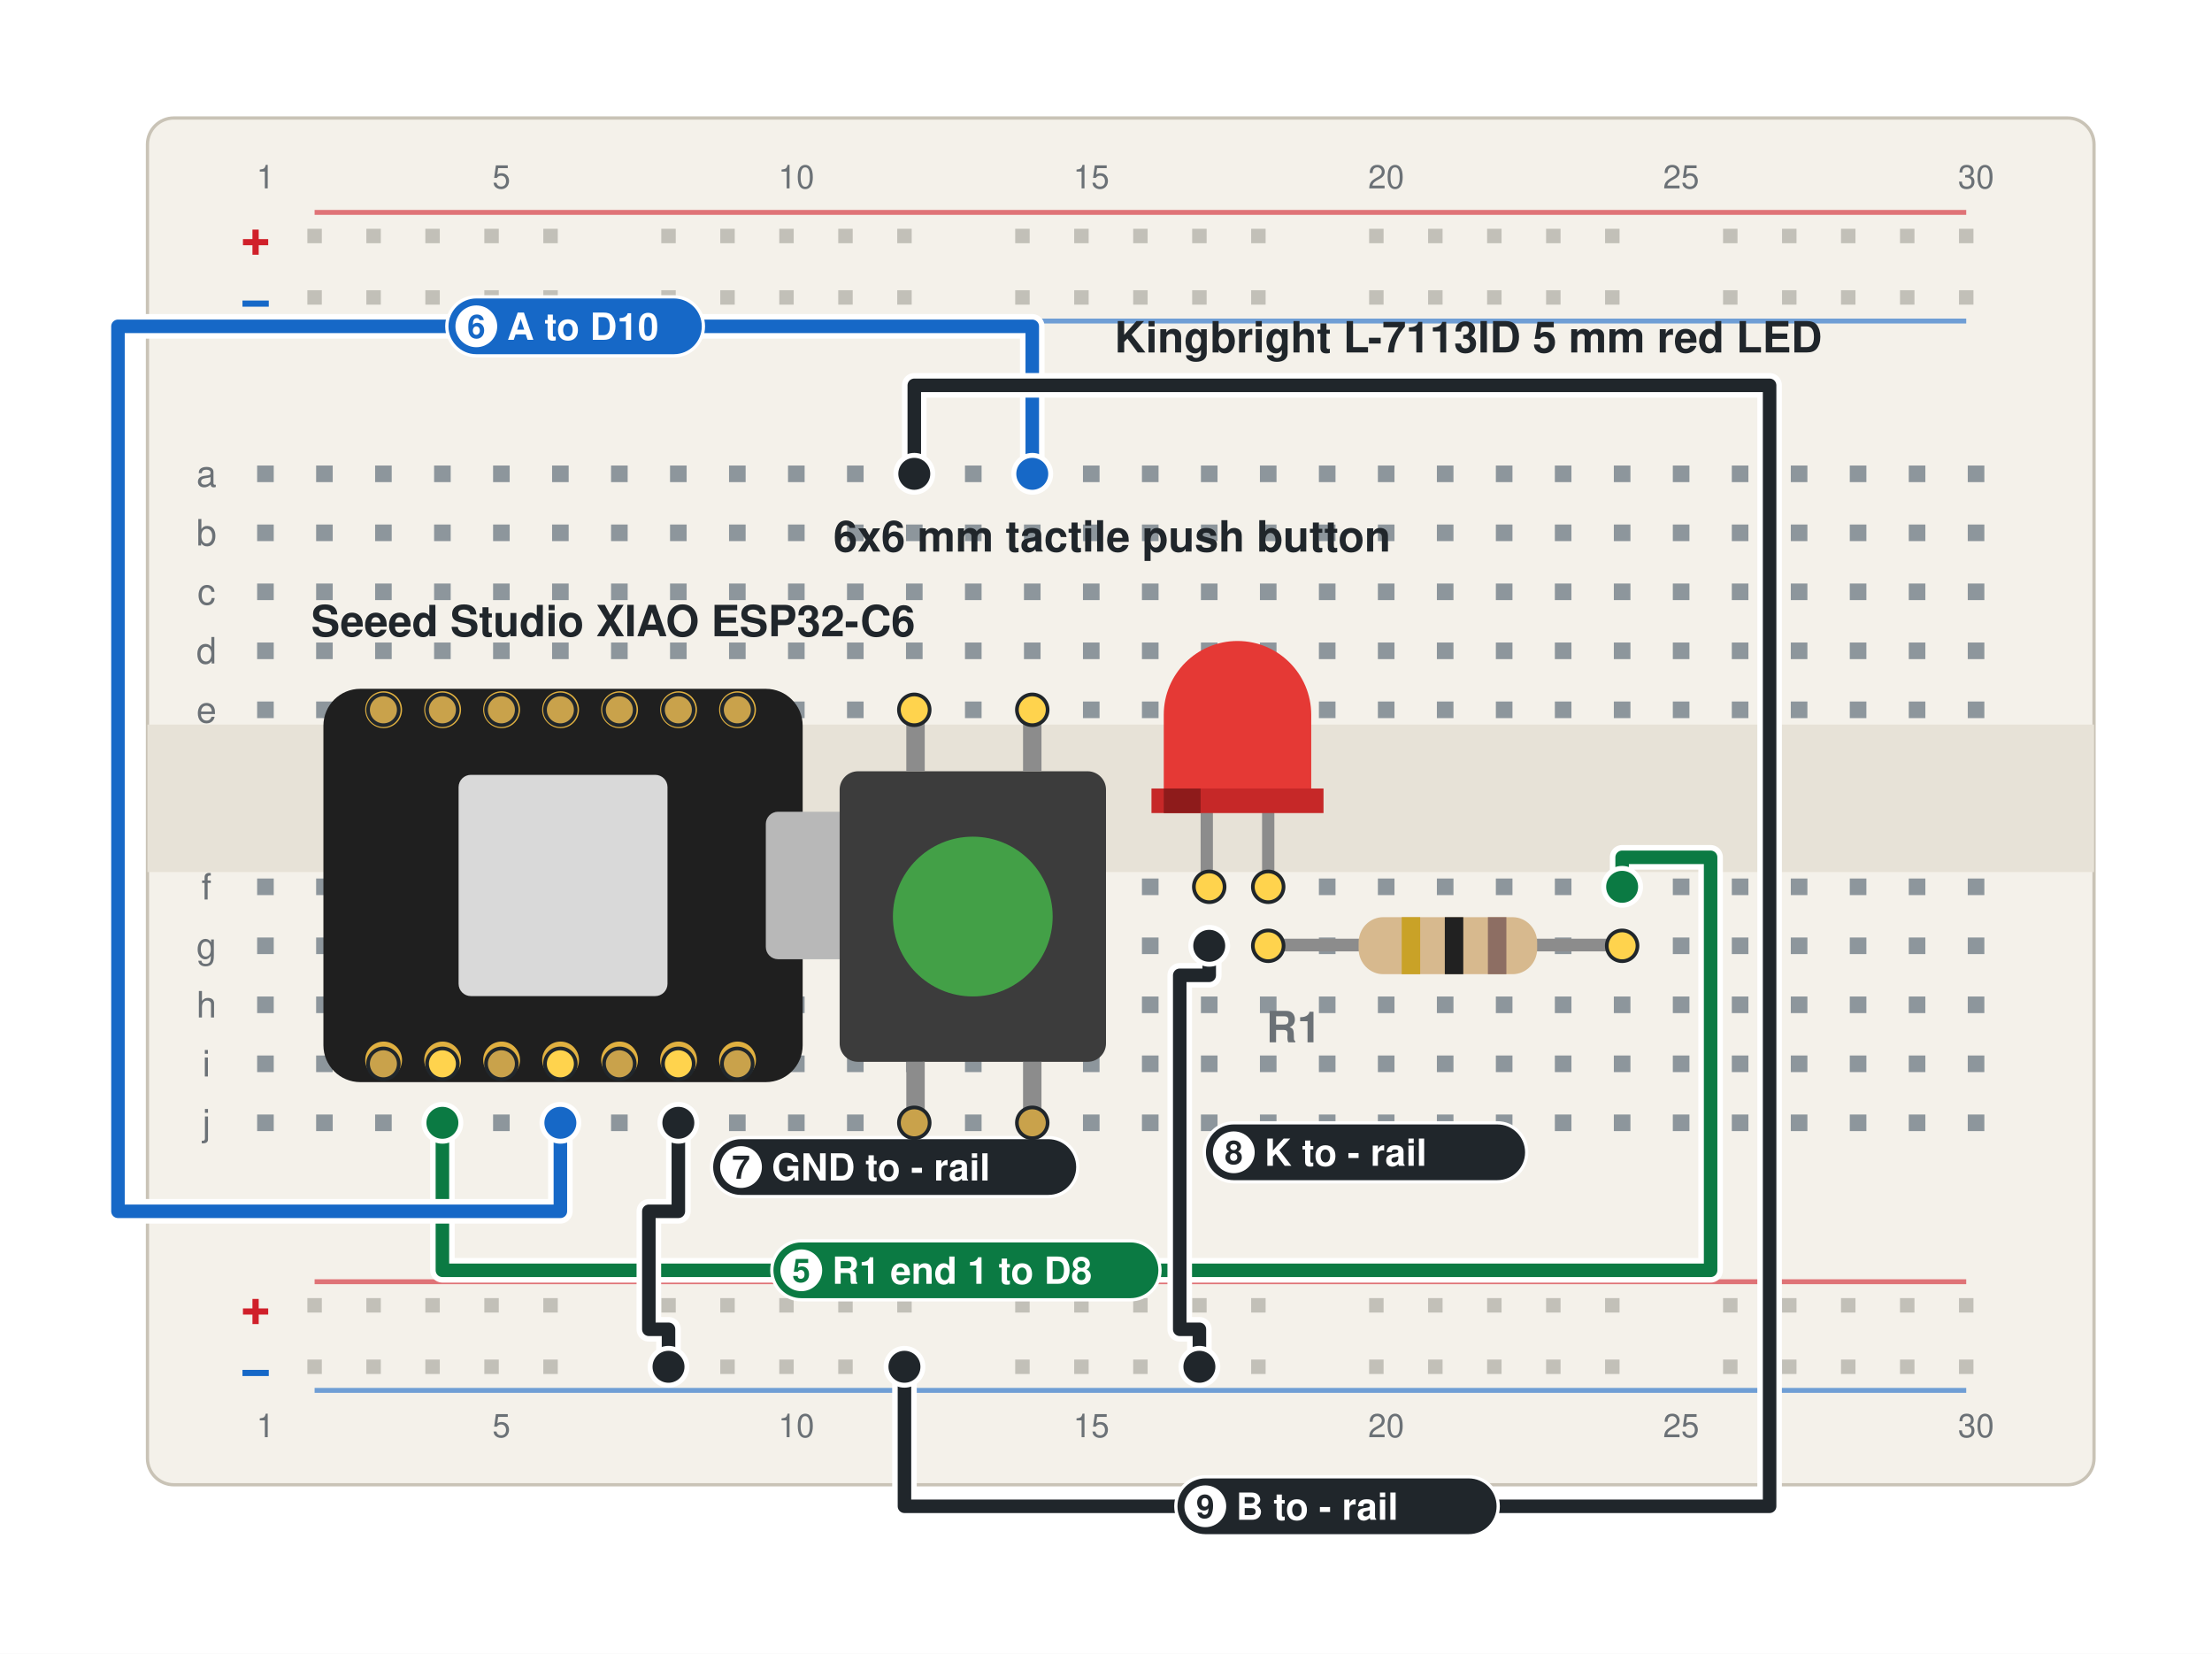
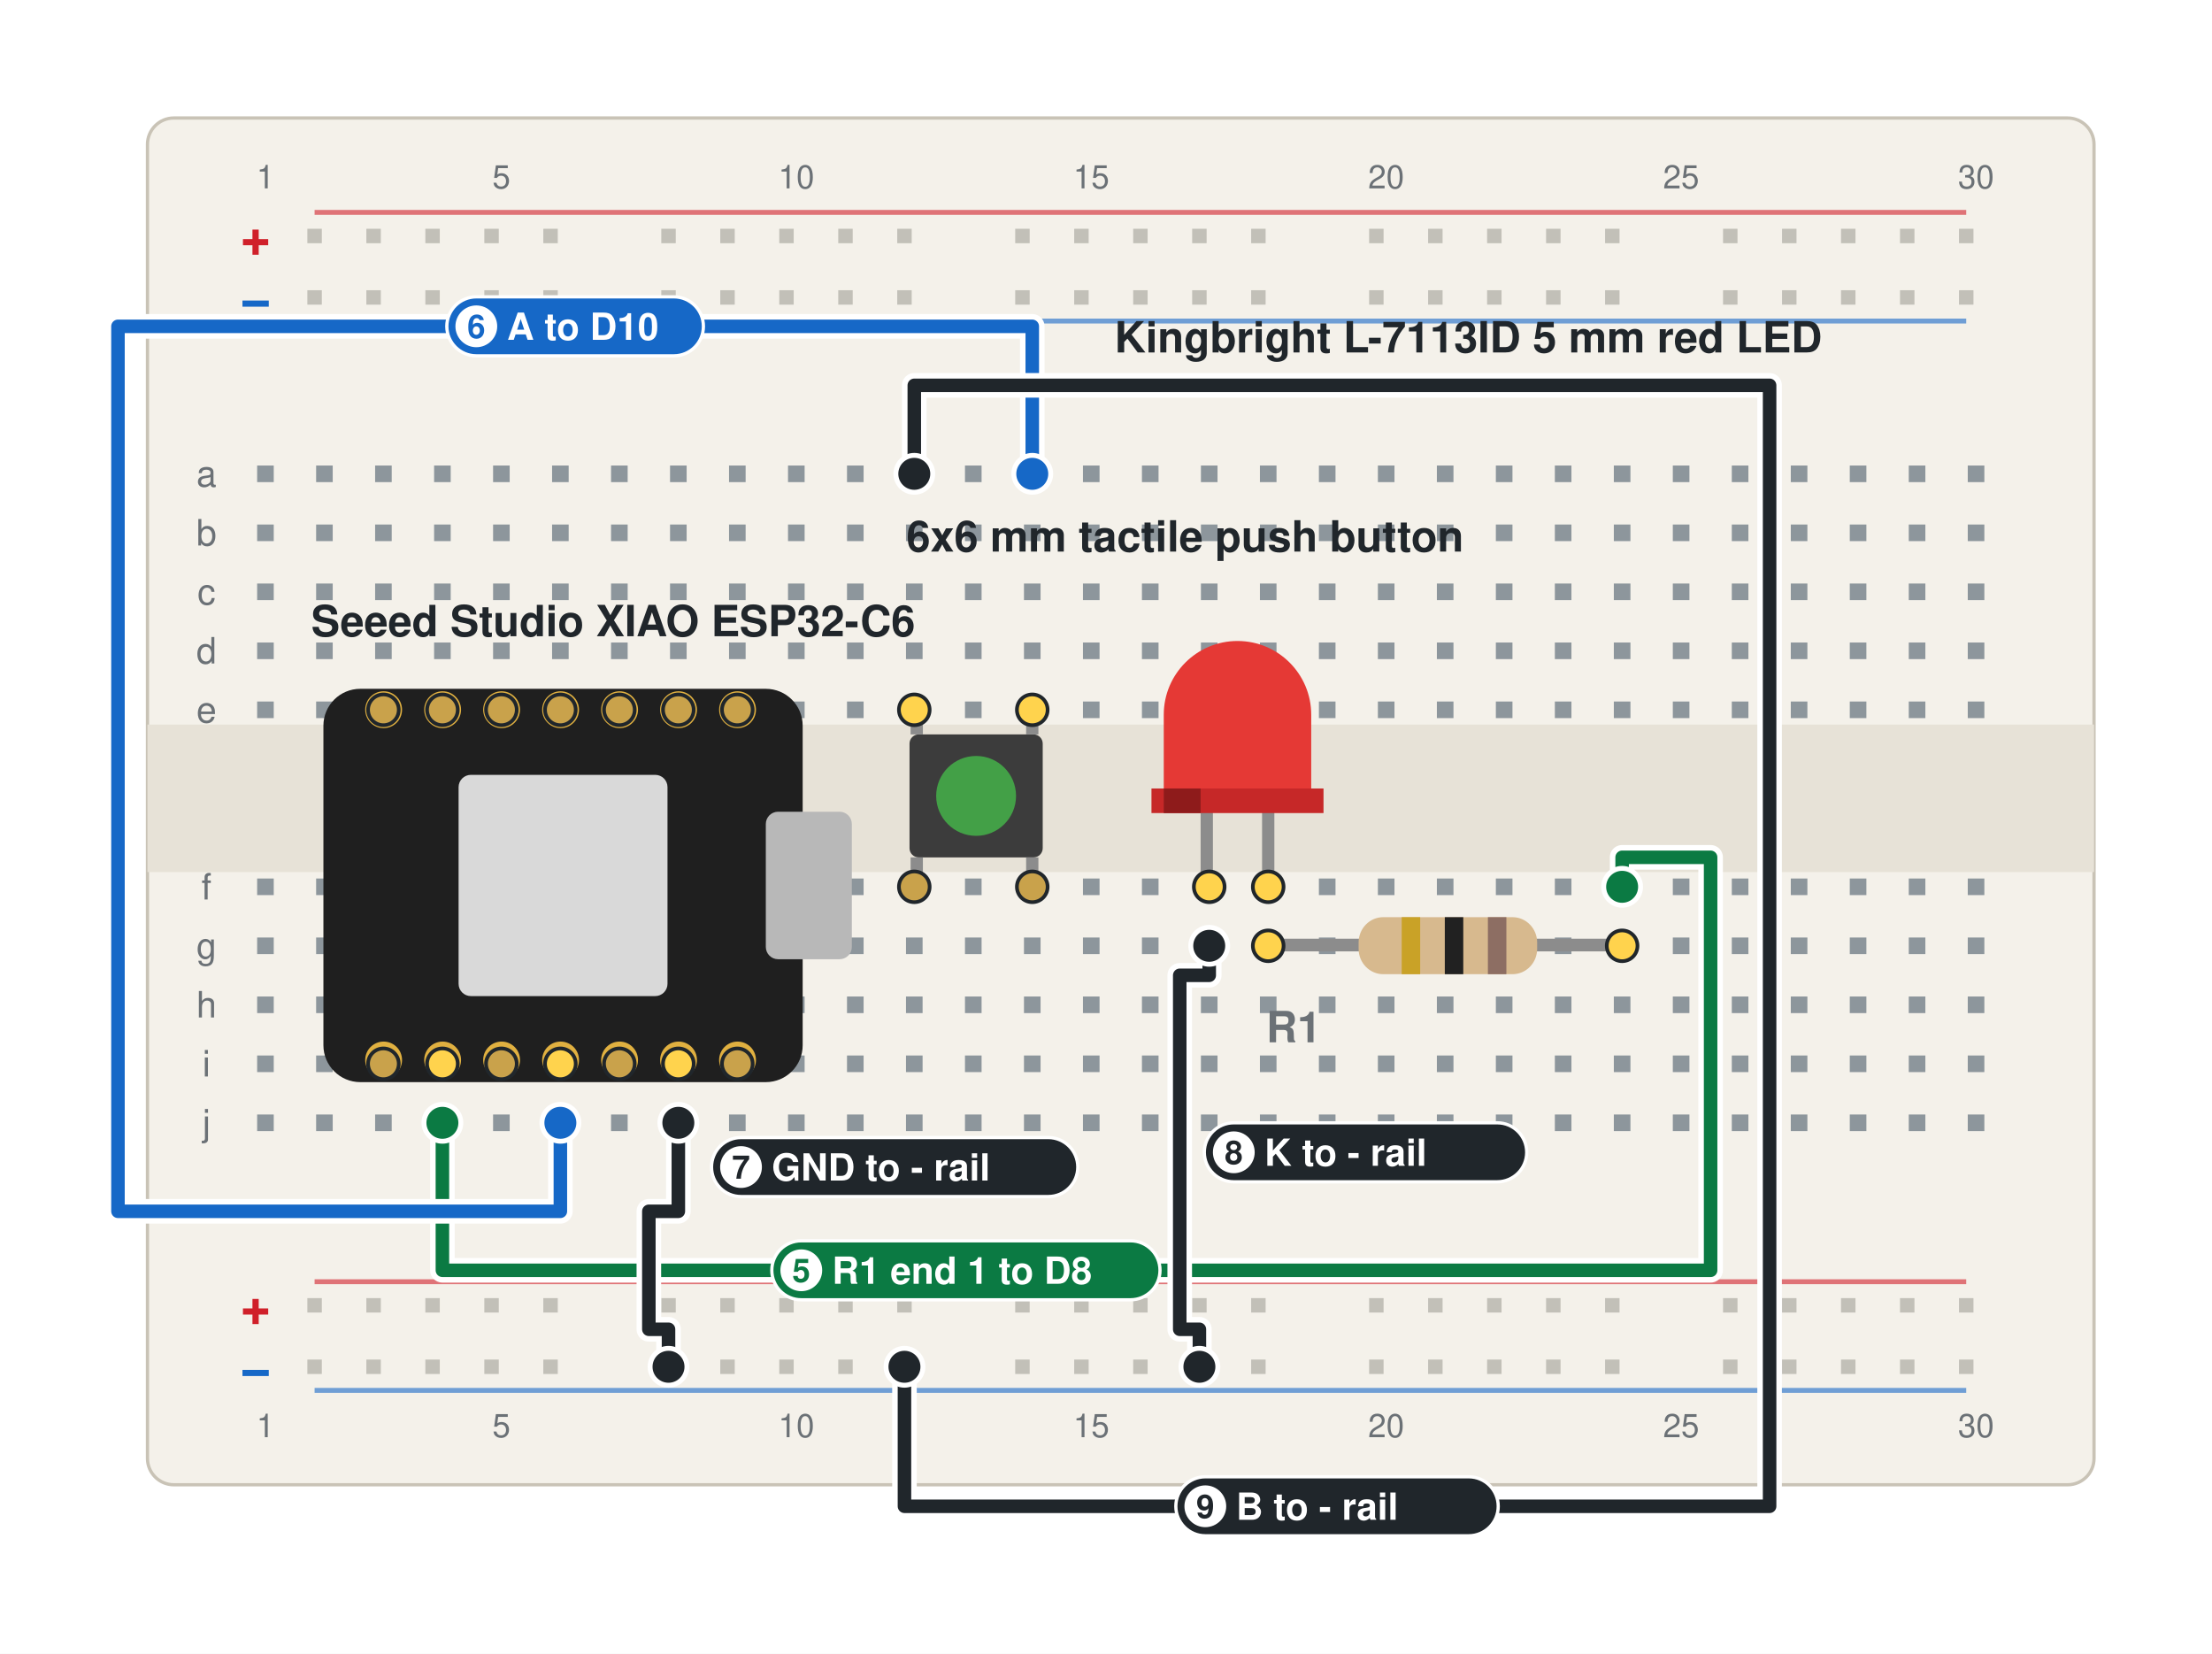
<svg xmlns="http://www.w3.org/2000/svg" width="360" height="269.1" viewBox="-17.2 -26.1 360 269.1" font-family="Helvetica,Arial,sans-serif">
  <rect x="-17.2" y="-26.1" width="360" height="269.1" fill="#ffffff" />
  <rect x="6.8" y="-6.9" width="316.8" height="222.4" rx="4.3" fill="#f4f1ea" stroke="#c9c3b6" stroke-width="0.53" />
  <rect x="6.8" y="91.8" width="316.8" height="24" fill="#e7e2d7" />
  <path d="M26 51h0M26 60.6h0M26 70.2h0M26 79.8h0M26 89.4h0M26 118.2h0M26 127.8h0M26 137.4h0M26 147h0M26 156.6h0M35.6 51h0M35.6 60.6h0M35.6 70.2h0M35.6 79.8h0M35.6 89.4h0M35.6 118.2h0M35.6 127.8h0M35.6 137.4h0M35.6 147h0M35.6 156.6h0M45.2 51h0M45.2 60.6h0M45.2 70.2h0M45.2 79.8h0M45.2 89.4h0M45.2 118.2h0M45.2 127.8h0M45.2 137.4h0M45.2 147h0M45.2 156.6h0M54.8 51h0M54.8 60.6h0M54.8 70.2h0M54.8 79.8h0M54.8 89.4h0M54.8 118.2h0M54.8 127.8h0M54.8 137.4h0M54.8 147h0M54.8 156.6h0M64.4 51h0M64.4 60.6h0M64.4 70.2h0M64.4 79.8h0M64.4 89.4h0M64.4 118.2h0M64.4 127.8h0M64.4 137.4h0M64.4 147h0M64.4 156.6h0M74 51h0M74 60.6h0M74 70.2h0M74 79.8h0M74 89.4h0M74 118.2h0M74 127.8h0M74 137.4h0M74 147h0M74 156.6h0M83.6 51h0M83.6 60.6h0M83.6 70.2h0M83.6 79.8h0M83.6 89.4h0M83.6 118.2h0M83.6 127.8h0M83.6 137.4h0M83.6 147h0M83.6 156.6h0M93.2 51h0M93.2 60.6h0M93.2 70.2h0M93.2 79.8h0M93.2 89.4h0M93.2 118.2h0M93.2 127.8h0M93.2 137.4h0M93.2 147h0M93.2 156.6h0M102.8 51h0M102.8 60.6h0M102.8 70.2h0M102.8 79.8h0M102.8 89.4h0M102.8 118.2h0M102.8 127.8h0M102.8 137.4h0M102.8 147h0M102.8 156.6h0M112.4 51h0M112.4 60.6h0M112.4 70.2h0M112.4 79.8h0M112.4 89.4h0M112.4 118.2h0M112.4 127.8h0M112.4 137.4h0M112.4 147h0M112.4 156.6h0M122 51h0M122 60.6h0M122 70.2h0M122 79.8h0M122 89.4h0M122 118.2h0M122 127.8h0M122 137.4h0M122 147h0M122 156.6h0M131.6 51h0M131.6 60.6h0M131.6 70.2h0M131.6 79.8h0M131.6 89.4h0M131.6 118.2h0M131.6 127.8h0M131.6 137.4h0M131.6 147h0M131.6 156.6h0M141.2 51h0M141.2 60.6h0M141.2 70.2h0M141.2 79.8h0M141.2 89.4h0M141.2 118.2h0M141.2 127.8h0M141.2 137.4h0M141.2 147h0M141.2 156.6h0M150.8 51h0M150.8 60.6h0M150.8 70.2h0M150.8 79.8h0M150.8 89.4h0M150.8 118.2h0M150.8 127.8h0M150.8 137.4h0M150.8 147h0M150.8 156.6h0M160.4 51h0M160.4 60.6h0M160.4 70.2h0M160.4 79.8h0M160.4 89.4h0M160.4 118.2h0M160.4 127.8h0M160.4 137.4h0M160.4 147h0M160.4 156.6h0M170 51h0M170 60.6h0M170 70.2h0M170 79.8h0M170 89.4h0M170 118.2h0M170 127.8h0M170 137.4h0M170 147h0M170 156.6h0M179.6 51h0M179.6 60.6h0M179.6 70.2h0M179.6 79.8h0M179.6 89.4h0M179.6 118.2h0M179.6 127.8h0M179.6 137.4h0M179.6 147h0M179.6 156.6h0M189.2 51h0M189.2 60.6h0M189.2 70.2h0M189.2 79.8h0M189.2 89.4h0M189.2 118.2h0M189.2 127.8h0M189.2 137.4h0M189.2 147h0M189.2 156.6h0M198.8 51h0M198.8 60.6h0M198.8 70.2h0M198.8 79.8h0M198.8 89.4h0M198.8 118.2h0M198.8 127.8h0M198.8 137.4h0M198.8 147h0M198.8 156.6h0M208.4 51h0M208.4 60.6h0M208.4 70.2h0M208.4 79.8h0M208.4 89.4h0M208.4 118.2h0M208.4 127.8h0M208.4 137.4h0M208.4 147h0M208.4 156.6h0M218 51h0M218 60.6h0M218 70.2h0M218 79.8h0M218 89.4h0M218 118.2h0M218 127.8h0M218 137.4h0M218 147h0M218 156.6h0M227.6 51h0M227.6 60.6h0M227.6 70.2h0M227.6 79.8h0M227.6 89.4h0M227.6 118.2h0M227.6 127.8h0M227.6 137.4h0M227.6 147h0M227.6 156.6h0M237.2 51h0M237.2 60.6h0M237.2 70.2h0M237.2 79.8h0M237.2 89.4h0M237.2 118.2h0M237.2 127.8h0M237.2 137.4h0M237.2 147h0M237.2 156.6h0M246.8 51h0M246.8 60.6h0M246.8 70.2h0M246.8 79.8h0M246.8 89.4h0M246.8 118.2h0M246.8 127.8h0M246.8 137.4h0M246.8 147h0M246.8 156.6h0M256.4 51h0M256.4 60.6h0M256.4 70.2h0M256.4 79.8h0M256.4 89.4h0M256.4 118.2h0M256.4 127.8h0M256.4 137.4h0M256.4 147h0M256.4 156.6h0M266 51h0M266 60.6h0M266 70.2h0M266 79.8h0M266 89.4h0M266 118.2h0M266 127.8h0M266 137.4h0M266 147h0M266 156.6h0M275.6 51h0M275.6 60.6h0M275.6 70.2h0M275.6 79.8h0M275.6 89.4h0M275.6 118.2h0M275.6 127.8h0M275.6 137.4h0M275.6 147h0M275.6 156.6h0M285.2 51h0M285.2 60.6h0M285.2 70.2h0M285.2 79.8h0M285.2 89.4h0M285.2 118.2h0M285.2 127.8h0M285.2 137.4h0M285.2 147h0M285.2 156.6h0M294.8 51h0M294.8 60.6h0M294.8 70.2h0M294.8 79.8h0M294.8 89.4h0M294.8 118.2h0M294.8 127.8h0M294.8 137.4h0M294.8 147h0M294.8 156.6h0M304.4 51h0M304.4 60.6h0M304.4 70.2h0M304.4 79.8h0M304.4 89.4h0M304.4 118.2h0M304.4 127.8h0M304.4 137.4h0M304.4 147h0M304.4 156.6h0" stroke="#8d969c" stroke-width="2.7" stroke-linecap="square" />
  <path d="M34 12.3h0M43.6 12.3h0M53.2 12.3h0M62.8 12.3h0M72.4 12.3h0M91.6 12.3h0M101.2 12.3h0M110.8 12.3h0M120.4 12.3h0M130 12.3h0M149.2 12.3h0M158.8 12.3h0M168.4 12.3h0M178 12.3h0M187.6 12.3h0M206.8 12.3h0M216.4 12.3h0M226 12.3h0M235.6 12.3h0M245.2 12.3h0M264.4 12.3h0M274 12.3h0M283.6 12.3h0M293.2 12.3h0M302.8 12.3h0M34 22.3h0M43.6 22.3h0M53.2 22.3h0M62.8 22.3h0M72.4 22.3h0M91.6 22.3h0M101.2 22.3h0M110.8 22.3h0M120.4 22.3h0M130 22.3h0M149.2 22.3h0M158.8 22.3h0M168.4 22.3h0M178 22.3h0M187.6 22.3h0M206.8 22.3h0M216.4 22.3h0M226 22.3h0M235.6 22.3h0M245.2 22.3h0M264.4 22.3h0M274 22.3h0M283.6 22.3h0M293.2 22.3h0M302.8 22.3h0M34 186.3h0M43.6 186.3h0M53.2 186.3h0M62.8 186.3h0M72.4 186.3h0M91.6 186.3h0M101.2 186.3h0M110.8 186.3h0M120.4 186.3h0M130 186.3h0M149.2 186.3h0M158.8 186.3h0M168.4 186.3h0M178 186.3h0M187.6 186.3h0M206.8 186.3h0M216.4 186.3h0M226 186.3h0M235.6 186.3h0M245.2 186.3h0M264.4 186.3h0M274 186.3h0M283.6 186.3h0M293.2 186.3h0M302.8 186.3h0M34 196.3h0M43.6 196.3h0M53.2 196.3h0M62.8 196.3h0M72.4 196.3h0M91.6 196.3h0M101.2 196.3h0M110.8 196.3h0M120.4 196.3h0M130 196.3h0M149.2 196.3h0M158.8 196.3h0M168.4 196.3h0M178 196.3h0M187.6 196.3h0M206.8 196.3h0M216.4 196.3h0M226 196.3h0M235.6 196.3h0M245.2 196.3h0M264.4 196.3h0M274 196.3h0M283.6 196.3h0M293.2 196.3h0M302.8 196.3h0" stroke="#c2c0b8" stroke-width="2.35" stroke-linecap="square" />
  <line x1="34" y1="8.46" x2="302.8" y2="8.46" stroke="#d0202a" stroke-width="0.8" stroke-opacity="0.6" />
  <text x="24.4" y="15.275" fill="#d0202a" font-size="8.5" font-weight="700" text-anchor="middle">+</text>
  <line x1="34" y1="26.14" x2="302.8" y2="26.14" stroke="#1668c7" stroke-width="0.8" stroke-opacity="0.6" />
  <text x="24.4" y="25.275" fill="#1668c7" font-size="8.5" font-weight="700" text-anchor="middle">−</text>
  <line x1="34" y1="182.46" x2="302.8" y2="182.46" stroke="#d0202a" stroke-width="0.8" stroke-opacity="0.6" />
  <text x="24.4" y="189.275" fill="#d0202a" font-size="8.5" font-weight="700" text-anchor="middle">+</text>
  <line x1="34" y1="200.14" x2="302.8" y2="200.14" stroke="#1668c7" stroke-width="0.8" stroke-opacity="0.6" />
  <text x="24.4" y="199.275" fill="#1668c7" font-size="8.5" font-weight="700" text-anchor="middle">−</text>
  <text x="16.4" y="53.065" fill="#6b7176" font-size="5.9" text-anchor="middle">a</text>
  <text x="16.4" y="62.665" fill="#6b7176" font-size="5.9" text-anchor="middle">b</text>
  <text x="16.4" y="72.265" fill="#6b7176" font-size="5.9" text-anchor="middle">c</text>
  <text x="16.4" y="81.865" fill="#6b7176" font-size="5.9" text-anchor="middle">d</text>
  <text x="16.4" y="91.465" fill="#6b7176" font-size="5.9" text-anchor="middle">e</text>
  <text x="16.4" y="120.265" fill="#6b7176" font-size="5.9" text-anchor="middle">f</text>
  <text x="16.4" y="129.865" fill="#6b7176" font-size="5.9" text-anchor="middle">g</text>
  <text x="16.4" y="139.465" fill="#6b7176" font-size="5.9" text-anchor="middle">h</text>
  <text x="16.4" y="149.065" fill="#6b7176" font-size="5.9" text-anchor="middle">i</text>
  <text x="16.4" y="158.665" fill="#6b7176" font-size="5.9" text-anchor="middle">j</text>
  <text x="26" y="4.555" fill="#6b7176" font-size="5.3" text-anchor="middle">1</text>
  <text x="64.4" y="4.555" fill="#6b7176" font-size="5.3" text-anchor="middle">5</text>
  <text x="112.4" y="4.555" fill="#6b7176" font-size="5.3" text-anchor="middle">10</text>
  <text x="160.4" y="4.555" fill="#6b7176" font-size="5.3" text-anchor="middle">15</text>
  <text x="208.4" y="4.555" fill="#6b7176" font-size="5.3" text-anchor="middle">20</text>
  <text x="256.4" y="4.555" fill="#6b7176" font-size="5.3" text-anchor="middle">25</text>
  <text x="304.4" y="4.555" fill="#6b7176" font-size="5.3" text-anchor="middle">30</text>
  <text x="26" y="207.755" fill="#6b7176" font-size="5.3" text-anchor="middle">1</text>
  <text x="64.4" y="207.755" fill="#6b7176" font-size="5.3" text-anchor="middle">5</text>
  <text x="112.4" y="207.755" fill="#6b7176" font-size="5.3" text-anchor="middle">10</text>
  <text x="160.4" y="207.755" fill="#6b7176" font-size="5.3" text-anchor="middle">15</text>
  <text x="208.4" y="207.755" fill="#6b7176" font-size="5.3" text-anchor="middle">20</text>
  <text x="256.4" y="207.755" fill="#6b7176" font-size="5.3" text-anchor="middle">25</text>
  <text x="304.4" y="207.755" fill="#6b7176" font-size="5.3" text-anchor="middle">30</text>
  <g transform="translate(43.435 73.982) rotate(90 34 44)" data-part="board">
    <g transform="scale(1 1) translate(0 0)">
      <rect x="2" y="8" width="64" height="78" rx="6" fill="#1f1f1f" />
      <rect x="22" y="0" width="24" height="14" rx="2" fill="#b8b8b8" />
      <rect x="16" y="30" width="36" height="34" rx="2" fill="#d9d9d9" />
      <g fill="#e0b040">
        <circle cx="5.4" cy="18.6" r="3" />
        <circle cx="5.4" cy="28.2" r="3" />
        <circle cx="5.4" cy="37.8" r="3" />
        <circle cx="5.4" cy="47.4" r="3" />
        <circle cx="5.4" cy="57" r="3" />
        <circle cx="5.4" cy="66.6" r="3" />
        <circle cx="5.4" cy="76.2" r="3" />
        <circle cx="62.4" cy="18.6" r="3" />
        <circle cx="62.4" cy="28.2" r="3" />
        <circle cx="62.4" cy="37.8" r="3" />
        <circle cx="62.4" cy="47.4" r="3" />
        <circle cx="62.4" cy="57" r="3" />
        <circle cx="62.4" cy="66.6" r="3" />
        <circle cx="62.4" cy="76.2" r="3" />
      </g>
    </g>
  </g>
-   <g transform="translate(105.8 98.4) rotate(90 33.5 24.5)" data-part="TactileButton">
+   <g transform="translate(126 90.4) rotate(90 14 13)" data-part="TactileButton">
    <g transform="scale(1 1) translate(0 0)">
-       <rect x="10" y="1" width="47.28" height="43.35" rx="3" fill="#3c3c3c" />
-       <rect x="0" y="11.5" width="10" height="3" fill="#8c8c8c" />
-       <rect x="0" y="30.5" width="10" height="3" fill="#8c8c8c" />
-       <rect x="57.28" y="11.5" width="10" height="3" fill="#8c8c8c" />
-       <rect x="57.28" y="30.5" width="10" height="3" fill="#8c8c8c" />
-       <circle cx="33.64" cy="22.68" r="13" fill="#43a047" />
+       <rect x="4" y="0.5" width="20.017" height="21.677" rx="1.5" fill="#3c3c3c" />
+       <rect x="0" y="1.2" width="4" height="2" fill="#8c8c8c" />
+       <rect x="0" y="20" width="4" height="2" fill="#8c8c8c" />
+       <rect x="24.017" y="1.2" width="4" height="2" fill="#8c8c8c" />
+       <rect x="24.017" y="20" width="4" height="2" fill="#8c8c8c" />
+       <circle cx="14.008" cy="11.34" r="6.5" fill="#43a047" />
    </g>
  </g>
  <g transform="translate(164.2 76.2) rotate(0 20 25)" data-part="LedRed5mm">
    <g transform="scale(1 1) translate(0 0)">
      <rect x="14" y="26" width="2" height="16" fill="#8c8c8c" />
      <rect x="24" y="26" width="2" height="16" fill="#8c8c8c" />
      <path d="M8 28 V14 A12 12 0 0 1 32 14 V28 Z" fill="#e53935" />
      <rect x="6" y="26" width="28" height="4" fill="#c62828" />
      <path d="M8 26 H14 V30 H8 Z" fill="#8e1b1b" />
    </g>
  </g>
  <g transform="translate(189 122.45) rotate(180 29.5 5.5)" data-part="R1">
    <g transform="scale(1.002 1.031) translate(0 0)">
      <rect x="0" y="4.6" width="59" height="2" fill="#8c8c8c" />
      <rect x="15" y="1" width="29" height="9" rx="4" fill="#d7b98e" />
      <rect x="20" y="1" width="3" height="9" fill="#8d6e63" />
      <rect x="27" y="1" width="3" height="9" fill="#212121" />
      <rect x="34" y="1" width="3" height="9" fill="#c9a227" />
    </g>
  </g>
  <g class="wire" data-step="5">
    <path d="M54.8 156.6L54.8 180.6L261.2 180.6L261.2 113.4L246.8 113.4L246.8 118.2" fill="none" stroke="#ffffff" stroke-width="4" stroke-linecap="round" stroke-linejoin="round" />
    <path d="M54.8 156.6L54.8 180.6L261.2 180.6L261.2 113.4L246.8 113.4L246.8 118.2" fill="none" stroke="#0b7a43" stroke-width="2.2" stroke-linecap="round" stroke-linejoin="round" />
    <circle cx="54.8" cy="156.6" r="3" fill="#0b7a43" stroke="#ffffff" stroke-width="0.8" />
    <circle cx="246.8" cy="118.2" r="3" fill="#0b7a43" stroke="#ffffff" stroke-width="0.8" />
    <g class="pill">
      <rect x="108.41" y="175.8" width="63.18" height="9.6" rx="4.8" fill="#0b7a43" stroke="#ffffff" stroke-width="0.53" />
      <circle cx="113.21" cy="180.6" r="3.4" fill="#ffffff" />
      <text x="113.21" y="182.5" fill="#0b7a43" font-size="5.3" font-weight="800" text-anchor="middle">5</text>
      <text x="118.21" y="182.8" fill="#ffffff" font-size="6.1" font-weight="700">R1 end 1 to D8</text>
    </g>
  </g>
  <g class="wire" data-step="6">
    <path d="M74 156.6L74 171L2 171L2 27L150.8 27L150.8 51" fill="none" stroke="#ffffff" stroke-width="4" stroke-linecap="round" stroke-linejoin="round" />
    <path d="M74 156.6L74 171L2 171L2 27L150.8 27L150.8 51" fill="none" stroke="#1668c7" stroke-width="2.2" stroke-linecap="round" stroke-linejoin="round" />
    <circle cx="74" cy="156.6" r="3" fill="#1668c7" stroke="#ffffff" stroke-width="0.8" />
    <circle cx="150.8" cy="51" r="3" fill="#1668c7" stroke="#ffffff" stroke-width="0.8" />
    <g class="pill">
      <rect x="55.52" y="22.2" width="41.76" height="9.6" rx="4.8" fill="#1668c7" stroke="#ffffff" stroke-width="0.53" />
      <circle cx="60.32" cy="27" r="3.4" fill="#ffffff" />
      <text x="60.32" y="28.9" fill="#1668c7" font-size="5.3" font-weight="800" text-anchor="middle">6</text>
      <text x="65.32" y="29.2" fill="#ffffff" font-size="6.1" font-weight="700">A to D10</text>
    </g>
  </g>
  <g class="wire" data-step="7">
    <path d="M93.2 156.6L93.2 171L88.4 171L88.4 190.2L91.6 190.2L91.6 196.3" fill="none" stroke="#ffffff" stroke-width="4" stroke-linecap="round" stroke-linejoin="round" />
    <path d="M93.2 156.6L93.2 171L88.4 171L88.4 190.2L91.6 190.2L91.6 196.3" fill="none" stroke="#20262b" stroke-width="2.2" stroke-linecap="round" stroke-linejoin="round" />
    <circle cx="93.2" cy="156.6" r="3" fill="#20262b" stroke="#ffffff" stroke-width="0.8" />
    <circle cx="91.6" cy="196.3" r="3" fill="#20262b" stroke="#ffffff" stroke-width="0.8" />
    <g class="pill">
      <rect x="98.6" y="159" width="59.61" height="9.6" rx="4.8" fill="#20262b" stroke="#ffffff" stroke-width="0.53" />
      <circle cx="103.4" cy="163.8" r="3.4" fill="#ffffff" />
      <text x="103.4" y="165.7" fill="#20262b" font-size="5.3" font-weight="800" text-anchor="middle">7</text>
      <text x="108.4" y="166" fill="#ffffff" font-size="6.1" font-weight="700">GND to - rail</text>
    </g>
  </g>
  <g class="wire" data-step="8">
    <path d="M179.6 127.8L179.6 132.6L174.8 132.6L174.8 190.2L178 190.2L178 196.3" fill="none" stroke="#ffffff" stroke-width="4" stroke-linecap="round" stroke-linejoin="round" />
    <path d="M179.6 127.8L179.6 132.6L174.8 132.6L174.8 190.2L178 190.2L178 196.3" fill="none" stroke="#20262b" stroke-width="2.2" stroke-linecap="round" stroke-linejoin="round" />
    <circle cx="179.6" cy="127.8" r="3" fill="#20262b" stroke="#ffffff" stroke-width="0.8" />
    <circle cx="178" cy="196.3" r="3" fill="#20262b" stroke="#ffffff" stroke-width="0.8" />
    <g class="pill">
      <rect x="178.8" y="156.6" width="52.47" height="9.6" rx="4.8" fill="#20262b" stroke="#ffffff" stroke-width="0.53" />
      <circle cx="183.6" cy="161.4" r="3.4" fill="#ffffff" />
      <text x="183.6" y="163.3" fill="#20262b" font-size="5.3" font-weight="800" text-anchor="middle">8</text>
      <text x="188.6" y="163.6" fill="#ffffff" font-size="6.1" font-weight="700">K to - rail</text>
    </g>
  </g>
  <g class="wire" data-step="9">
    <path d="M131.6 51L131.6 36.6L270.8 36.6L270.8 219L130 219L130 196.3" fill="none" stroke="#ffffff" stroke-width="4" stroke-linecap="round" stroke-linejoin="round" />
    <path d="M131.6 51L131.6 36.6L270.8 36.6L270.8 219L130 219L130 196.3" fill="none" stroke="#20262b" stroke-width="2.2" stroke-linecap="round" stroke-linejoin="round" />
    <circle cx="131.6" cy="51" r="3" fill="#20262b" stroke="#ffffff" stroke-width="0.8" />
    <circle cx="130" cy="196.3" r="3" fill="#20262b" stroke="#ffffff" stroke-width="0.8" />
    <g class="pill">
      <rect x="174.165" y="214.2" width="52.47" height="9.6" rx="4.8" fill="#20262b" stroke="#ffffff" stroke-width="0.53" />
      <circle cx="178.965" cy="219" r="3.4" fill="#ffffff" />
      <text x="178.965" y="220.9" fill="#20262b" font-size="5.3" font-weight="800" text-anchor="middle">9</text>
      <text x="183.965" y="221.2" fill="#ffffff" font-size="6.1" font-weight="700">B to - rail</text>
    </g>
  </g>
  <circle cx="102.8" cy="89.4" r="2.5" fill="#c9a24b" stroke="#20262b" stroke-width="0.6" data-pad="free" />
  <circle cx="93.2" cy="89.4" r="2.5" fill="#c9a24b" stroke="#20262b" stroke-width="0.6" data-pad="free" />
  <circle cx="83.6" cy="89.4" r="2.5" fill="#c9a24b" stroke="#20262b" stroke-width="0.6" data-pad="free" />
  <circle cx="74" cy="89.4" r="2.5" fill="#c9a24b" stroke="#20262b" stroke-width="0.6" data-pad="free" />
  <circle cx="64.4" cy="89.4" r="2.5" fill="#c9a24b" stroke="#20262b" stroke-width="0.6" data-pad="free" />
  <circle cx="54.8" cy="89.4" r="2.5" fill="#c9a24b" stroke="#20262b" stroke-width="0.6" data-pad="free" />
  <circle cx="45.2" cy="89.4" r="2.5" fill="#c9a24b" stroke="#20262b" stroke-width="0.6" data-pad="free" />
  <circle cx="45.2" cy="147" r="2.5" fill="#c9a24b" stroke="#20262b" stroke-width="0.6" data-pad="free" />
  <circle cx="54.8" cy="147" r="2.5" fill="#ffd34d" stroke="#20262b" stroke-width="0.6" data-pad="used" />
  <circle cx="64.4" cy="147" r="2.5" fill="#c9a24b" stroke="#20262b" stroke-width="0.6" data-pad="free" />
  <circle cx="74" cy="147" r="2.5" fill="#ffd34d" stroke="#20262b" stroke-width="0.6" data-pad="used" />
  <circle cx="83.6" cy="147" r="2.5" fill="#c9a24b" stroke="#20262b" stroke-width="0.6" data-pad="free" />
  <circle cx="93.2" cy="147" r="2.5" fill="#ffd34d" stroke="#20262b" stroke-width="0.6" data-pad="used" />
  <circle cx="102.8" cy="147" r="2.5" fill="#c9a24b" stroke="#20262b" stroke-width="0.6" data-pad="free" />
  <circle cx="150.8" cy="89.4" r="2.5" fill="#ffd34d" stroke="#20262b" stroke-width="0.6" data-pad="used" />
  <circle cx="131.6" cy="89.4" r="2.5" fill="#ffd34d" stroke="#20262b" stroke-width="0.6" data-pad="used" />
-   <circle cx="150.8" cy="156.6" r="2.5" fill="#c9a24b" stroke="#20262b" stroke-width="0.6" data-pad="free" />
-   <circle cx="131.6" cy="156.6" r="2.5" fill="#c9a24b" stroke="#20262b" stroke-width="0.6" data-pad="free" />
+   <circle cx="150.8" cy="118.2" r="2.5" fill="#c9a24b" stroke="#20262b" stroke-width="0.6" data-pad="free" />
+   <circle cx="131.6" cy="118.2" r="2.5" fill="#c9a24b" stroke="#20262b" stroke-width="0.6" data-pad="free" />
  <circle cx="189.2" cy="118.2" r="2.5" fill="#ffd34d" stroke="#20262b" stroke-width="0.6" data-pad="used" />
  <circle cx="179.6" cy="118.2" r="2.5" fill="#ffd34d" stroke="#20262b" stroke-width="0.6" data-pad="used" />
  <circle cx="246.8" cy="127.8" r="2.5" fill="#ffd34d" stroke="#20262b" stroke-width="0.6" data-pad="used" />
  <circle cx="189.2" cy="127.8" r="2.5" fill="#ffd34d" stroke="#20262b" stroke-width="0.6" data-pad="used" />
  <text x="33.435" y="77.432" fill="#20262b" class="caption" font-size="7" font-weight="600">Seeed Studio XIAO ESP32-C6</text>
-   <text x="118.45" y="63.65" fill="#20262b" class="caption" font-size="7" font-weight="600">6x6 mm tactile push button</text>
+   <text x="130.323" y="63.65" fill="#20262b" class="caption" font-size="7" font-weight="600">6x6 mm tactile push button</text>
  <text x="164.2" y="31.25" fill="#20262b" class="caption" font-size="7" font-weight="600">Kingbright L-7113ID 5 mm red LED</text>
  <text x="188.87" y="143.5" fill="#6b7176" class="caption" font-size="7" font-weight="600">R1</text>
</svg>
